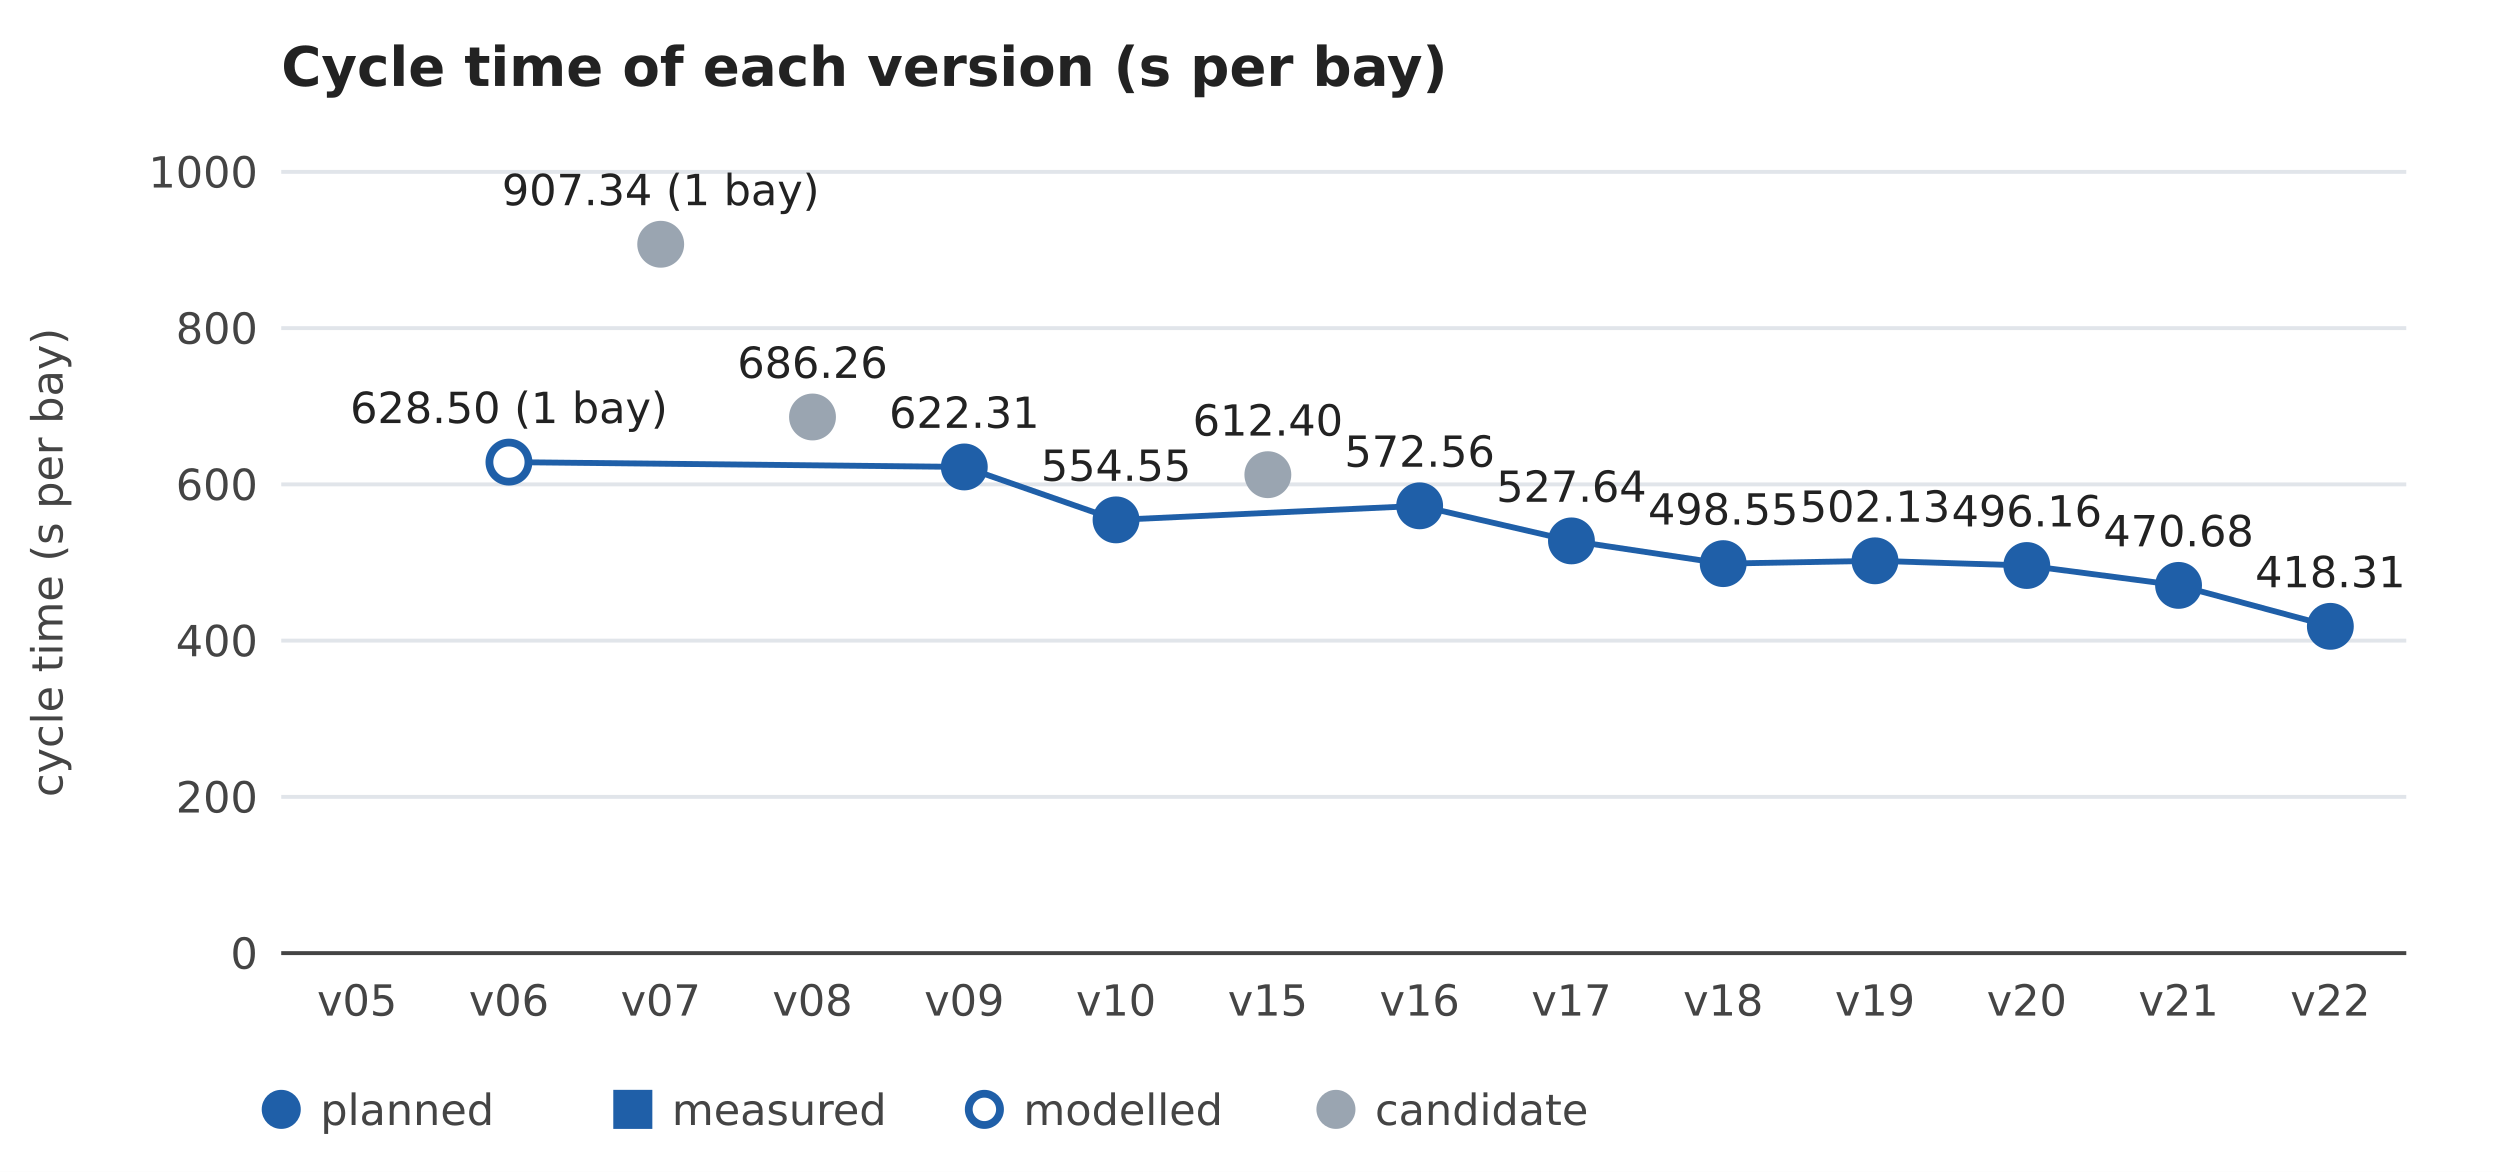
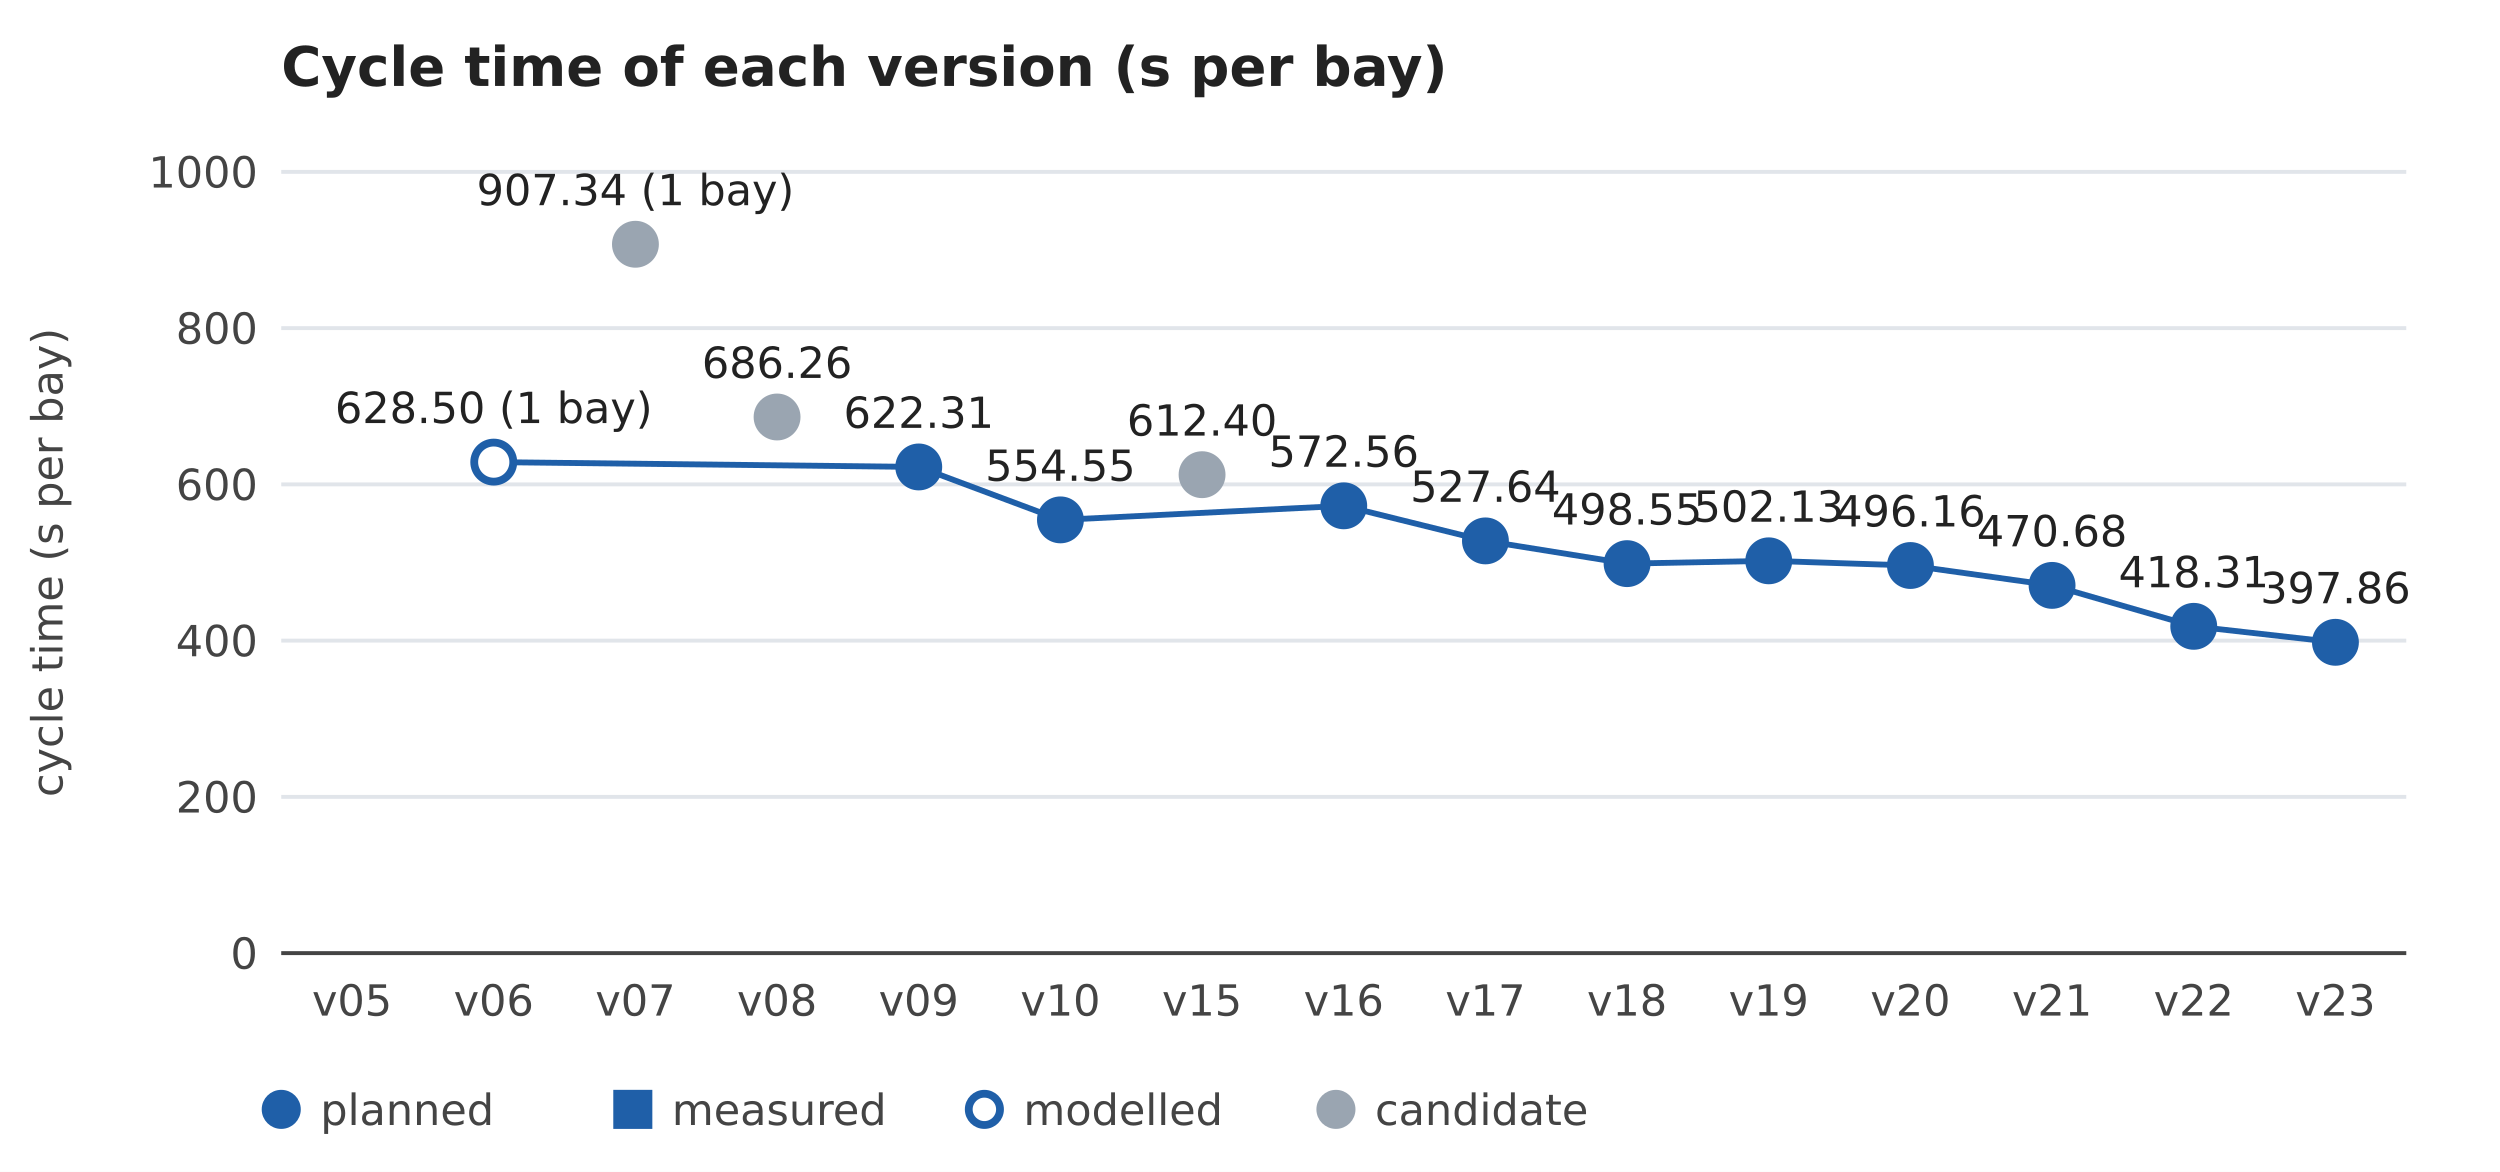
<svg xmlns="http://www.w3.org/2000/svg" width="640" height="300" viewBox="0 0 640 300" font-family="DejaVu Sans, Arial, sans-serif" font-size="11">
  <rect width="640" height="300" fill="#ffffff" />
  <text x="72" y="22" font-size="14" font-weight="bold" fill="#222222">Cycle time of each version (s per bay)</text>
  <line x1="72" y1="244.00" x2="616" y2="244.00" stroke="#e1e5ea" stroke-width="1" />
  <text x="66" y="248.00" text-anchor="end" fill="#444444">0</text>
  <line x1="72" y1="204.00" x2="616" y2="204.00" stroke="#e1e5ea" stroke-width="1" />
  <text x="66" y="208.00" text-anchor="end" fill="#444444">200</text>
  <line x1="72" y1="164.00" x2="616" y2="164.00" stroke="#e1e5ea" stroke-width="1" />
  <text x="66" y="168.00" text-anchor="end" fill="#444444">400</text>
  <line x1="72" y1="124.00" x2="616" y2="124.00" stroke="#e1e5ea" stroke-width="1" />
  <text x="66" y="128.00" text-anchor="end" fill="#444444">600</text>
  <line x1="72" y1="84.00" x2="616" y2="84.00" stroke="#e1e5ea" stroke-width="1" />
  <text x="66" y="88.00" text-anchor="end" fill="#444444">800</text>
  <line x1="72" y1="44.00" x2="616" y2="44.00" stroke="#e1e5ea" stroke-width="1" />
  <text x="66" y="48.00" text-anchor="end" fill="#444444">1000</text>
  <line x1="72" y1="244" x2="616" y2="244" stroke="#444444" />
  <text transform="translate(16 144.00) rotate(-90)" text-anchor="middle" fill="#444444">cycle time (s per bay)</text>
-   <text x="91.43" y="260" text-anchor="middle" fill="#444444">v05</text>
-   <text x="130.29" y="260" text-anchor="middle" fill="#444444">v06</text>
-   <text x="169.14" y="260" text-anchor="middle" fill="#444444">v07</text>
-   <text x="208.00" y="260" text-anchor="middle" fill="#444444">v08</text>
-   <text x="246.86" y="260" text-anchor="middle" fill="#444444">v09</text>
-   <text x="285.71" y="260" text-anchor="middle" fill="#444444">v10</text>
-   <text x="324.57" y="260" text-anchor="middle" fill="#444444">v15</text>
-   <text x="363.43" y="260" text-anchor="middle" fill="#444444">v16</text>
-   <text x="402.29" y="260" text-anchor="middle" fill="#444444">v17</text>
-   <text x="441.14" y="260" text-anchor="middle" fill="#444444">v18</text>
-   <text x="480.00" y="260" text-anchor="middle" fill="#444444">v19</text>
-   <text x="518.86" y="260" text-anchor="middle" fill="#444444">v20</text>
-   <text x="557.71" y="260" text-anchor="middle" fill="#444444">v21</text>
-   <text x="596.57" y="260" text-anchor="middle" fill="#444444">v22</text>
-   <polyline fill="none" stroke="#1f5fa8" stroke-width="1.5" points="130.29,118.30 246.86,119.54 285.71,133.09 363.43,129.49 402.29,138.47 441.14,144.29 480.00,143.57 518.86,144.77 557.71,149.86 596.57,160.34" />
-   <circle cx="130.29" cy="118.30" r="5" fill="#ffffff" stroke="#1f5fa8" stroke-width="2" />
-   <text x="130.29" y="108.30" text-anchor="middle" fill="#222222">628.50 (1 bay)</text>
-   <circle cx="169.14" cy="62.53" r="5" fill="#9aa5b1" stroke="#9aa5b1" stroke-width="2" />
-   <text x="169.14" y="52.53" text-anchor="middle" fill="#222222">907.34 (1 bay)</text>
-   <circle cx="208.00" cy="106.75" r="5" fill="#9aa5b1" stroke="#9aa5b1" stroke-width="2" />
-   <text x="208.00" y="96.75" text-anchor="middle" fill="#222222">686.26</text>
-   <circle cx="246.86" cy="119.54" r="5" fill="#1f5fa8" stroke="#1f5fa8" stroke-width="2" />
-   <text x="246.86" y="109.54" text-anchor="middle" fill="#222222">622.31</text>
-   <circle cx="285.71" cy="133.09" r="5" fill="#1f5fa8" stroke="#1f5fa8" stroke-width="2" />
-   <text x="285.71" y="123.09" text-anchor="middle" fill="#222222">554.55</text>
-   <circle cx="324.57" cy="121.52" r="5" fill="#9aa5b1" stroke="#9aa5b1" stroke-width="2" />
-   <text x="324.57" y="111.52" text-anchor="middle" fill="#222222">612.40</text>
-   <circle cx="363.43" cy="129.49" r="5" fill="#1f5fa8" stroke="#1f5fa8" stroke-width="2" />
-   <text x="363.43" y="119.49" text-anchor="middle" fill="#222222">572.56</text>
-   <circle cx="402.29" cy="138.47" r="5" fill="#1f5fa8" stroke="#1f5fa8" stroke-width="2" />
-   <text x="402.29" y="128.47" text-anchor="middle" fill="#222222">527.64</text>
-   <circle cx="441.14" cy="144.29" r="5" fill="#1f5fa8" stroke="#1f5fa8" stroke-width="2" />
-   <text x="441.14" y="134.29" text-anchor="middle" fill="#222222">498.55</text>
-   <circle cx="480.00" cy="143.57" r="5" fill="#1f5fa8" stroke="#1f5fa8" stroke-width="2" />
-   <text x="480.00" y="133.57" text-anchor="middle" fill="#222222">502.13</text>
-   <circle cx="518.86" cy="144.77" r="5" fill="#1f5fa8" stroke="#1f5fa8" stroke-width="2" />
-   <text x="518.86" y="134.77" text-anchor="middle" fill="#222222">496.16</text>
-   <circle cx="557.71" cy="149.86" r="5" fill="#1f5fa8" stroke="#1f5fa8" stroke-width="2" />
-   <text x="557.71" y="139.86" text-anchor="middle" fill="#222222">470.68</text>
-   <circle cx="596.57" cy="160.34" r="5" fill="#1f5fa8" stroke="#1f5fa8" stroke-width="2" />
-   <text x="596.57" y="150.34" text-anchor="middle" fill="#222222">418.31</text>
+   <text x="90.13" y="260" text-anchor="middle" fill="#444444">v05</text>
+   <text x="126.40" y="260" text-anchor="middle" fill="#444444">v06</text>
+   <text x="162.67" y="260" text-anchor="middle" fill="#444444">v07</text>
+   <text x="198.93" y="260" text-anchor="middle" fill="#444444">v08</text>
+   <text x="235.20" y="260" text-anchor="middle" fill="#444444">v09</text>
+   <text x="271.47" y="260" text-anchor="middle" fill="#444444">v10</text>
+   <text x="307.73" y="260" text-anchor="middle" fill="#444444">v15</text>
+   <text x="344.00" y="260" text-anchor="middle" fill="#444444">v16</text>
+   <text x="380.27" y="260" text-anchor="middle" fill="#444444">v17</text>
+   <text x="416.53" y="260" text-anchor="middle" fill="#444444">v18</text>
+   <text x="452.80" y="260" text-anchor="middle" fill="#444444">v19</text>
+   <text x="489.07" y="260" text-anchor="middle" fill="#444444">v20</text>
+   <text x="525.33" y="260" text-anchor="middle" fill="#444444">v21</text>
+   <text x="561.60" y="260" text-anchor="middle" fill="#444444">v22</text>
+   <text x="597.87" y="260" text-anchor="middle" fill="#444444">v23</text>
+   <polyline fill="none" stroke="#1f5fa8" stroke-width="1.5" points="126.40,118.30 235.20,119.54 271.47,133.09 344.00,129.49 380.27,138.47 416.53,144.29 452.80,143.57 489.07,144.77 525.33,149.86 561.60,160.34 597.87,164.43" />
+   <circle cx="126.40" cy="118.30" r="5" fill="#ffffff" stroke="#1f5fa8" stroke-width="2" />
+   <text x="126.40" y="108.30" text-anchor="middle" fill="#222222">628.50 (1 bay)</text>
+   <circle cx="162.67" cy="62.53" r="5" fill="#9aa5b1" stroke="#9aa5b1" stroke-width="2" />
+   <text x="162.67" y="52.53" text-anchor="middle" fill="#222222">907.34 (1 bay)</text>
+   <circle cx="198.93" cy="106.75" r="5" fill="#9aa5b1" stroke="#9aa5b1" stroke-width="2" />
+   <text x="198.93" y="96.75" text-anchor="middle" fill="#222222">686.26</text>
+   <circle cx="235.20" cy="119.54" r="5" fill="#1f5fa8" stroke="#1f5fa8" stroke-width="2" />
+   <text x="235.20" y="109.54" text-anchor="middle" fill="#222222">622.31</text>
+   <circle cx="271.47" cy="133.09" r="5" fill="#1f5fa8" stroke="#1f5fa8" stroke-width="2" />
+   <text x="271.47" y="123.09" text-anchor="middle" fill="#222222">554.55</text>
+   <circle cx="307.73" cy="121.52" r="5" fill="#9aa5b1" stroke="#9aa5b1" stroke-width="2" />
+   <text x="307.73" y="111.52" text-anchor="middle" fill="#222222">612.40</text>
+   <circle cx="344.00" cy="129.49" r="5" fill="#1f5fa8" stroke="#1f5fa8" stroke-width="2" />
+   <text x="344.00" y="119.49" text-anchor="middle" fill="#222222">572.56</text>
+   <circle cx="380.27" cy="138.47" r="5" fill="#1f5fa8" stroke="#1f5fa8" stroke-width="2" />
+   <text x="380.27" y="128.47" text-anchor="middle" fill="#222222">527.64</text>
+   <circle cx="416.53" cy="144.29" r="5" fill="#1f5fa8" stroke="#1f5fa8" stroke-width="2" />
+   <text x="416.53" y="134.29" text-anchor="middle" fill="#222222">498.55</text>
+   <circle cx="452.80" cy="143.57" r="5" fill="#1f5fa8" stroke="#1f5fa8" stroke-width="2" />
+   <text x="452.80" y="133.57" text-anchor="middle" fill="#222222">502.13</text>
+   <circle cx="489.07" cy="144.77" r="5" fill="#1f5fa8" stroke="#1f5fa8" stroke-width="2" />
+   <text x="489.07" y="134.77" text-anchor="middle" fill="#222222">496.16</text>
+   <circle cx="525.33" cy="149.86" r="5" fill="#1f5fa8" stroke="#1f5fa8" stroke-width="2" />
+   <text x="525.33" y="139.86" text-anchor="middle" fill="#222222">470.68</text>
+   <circle cx="561.60" cy="160.34" r="5" fill="#1f5fa8" stroke="#1f5fa8" stroke-width="2" />
+   <text x="561.60" y="150.34" text-anchor="middle" fill="#222222">418.31</text>
+   <circle cx="597.87" cy="164.43" r="5" fill="#1f5fa8" stroke="#1f5fa8" stroke-width="2" />
+   <text x="597.87" y="154.43" text-anchor="middle" fill="#222222">397.86</text>
  <circle cx="72" cy="284" r="4" fill="#1f5fa8" stroke="#1f5fa8" stroke-width="2" />
  <text x="82" y="288" fill="#444444">planned</text>
  <rect x="158" y="280" width="8" height="8" fill="#1f5fa8" stroke="#1f5fa8" stroke-width="2" />
  <text x="172" y="288" fill="#444444">measured</text>
  <circle cx="252" cy="284" r="4" fill="#ffffff" stroke="#1f5fa8" stroke-width="2" />
  <text x="262" y="288" fill="#444444">modelled</text>
  <circle cx="342" cy="284" r="4" fill="#9aa5b1" stroke="#9aa5b1" stroke-width="2" />
  <text x="352" y="288" fill="#444444">candidate</text>
</svg>
